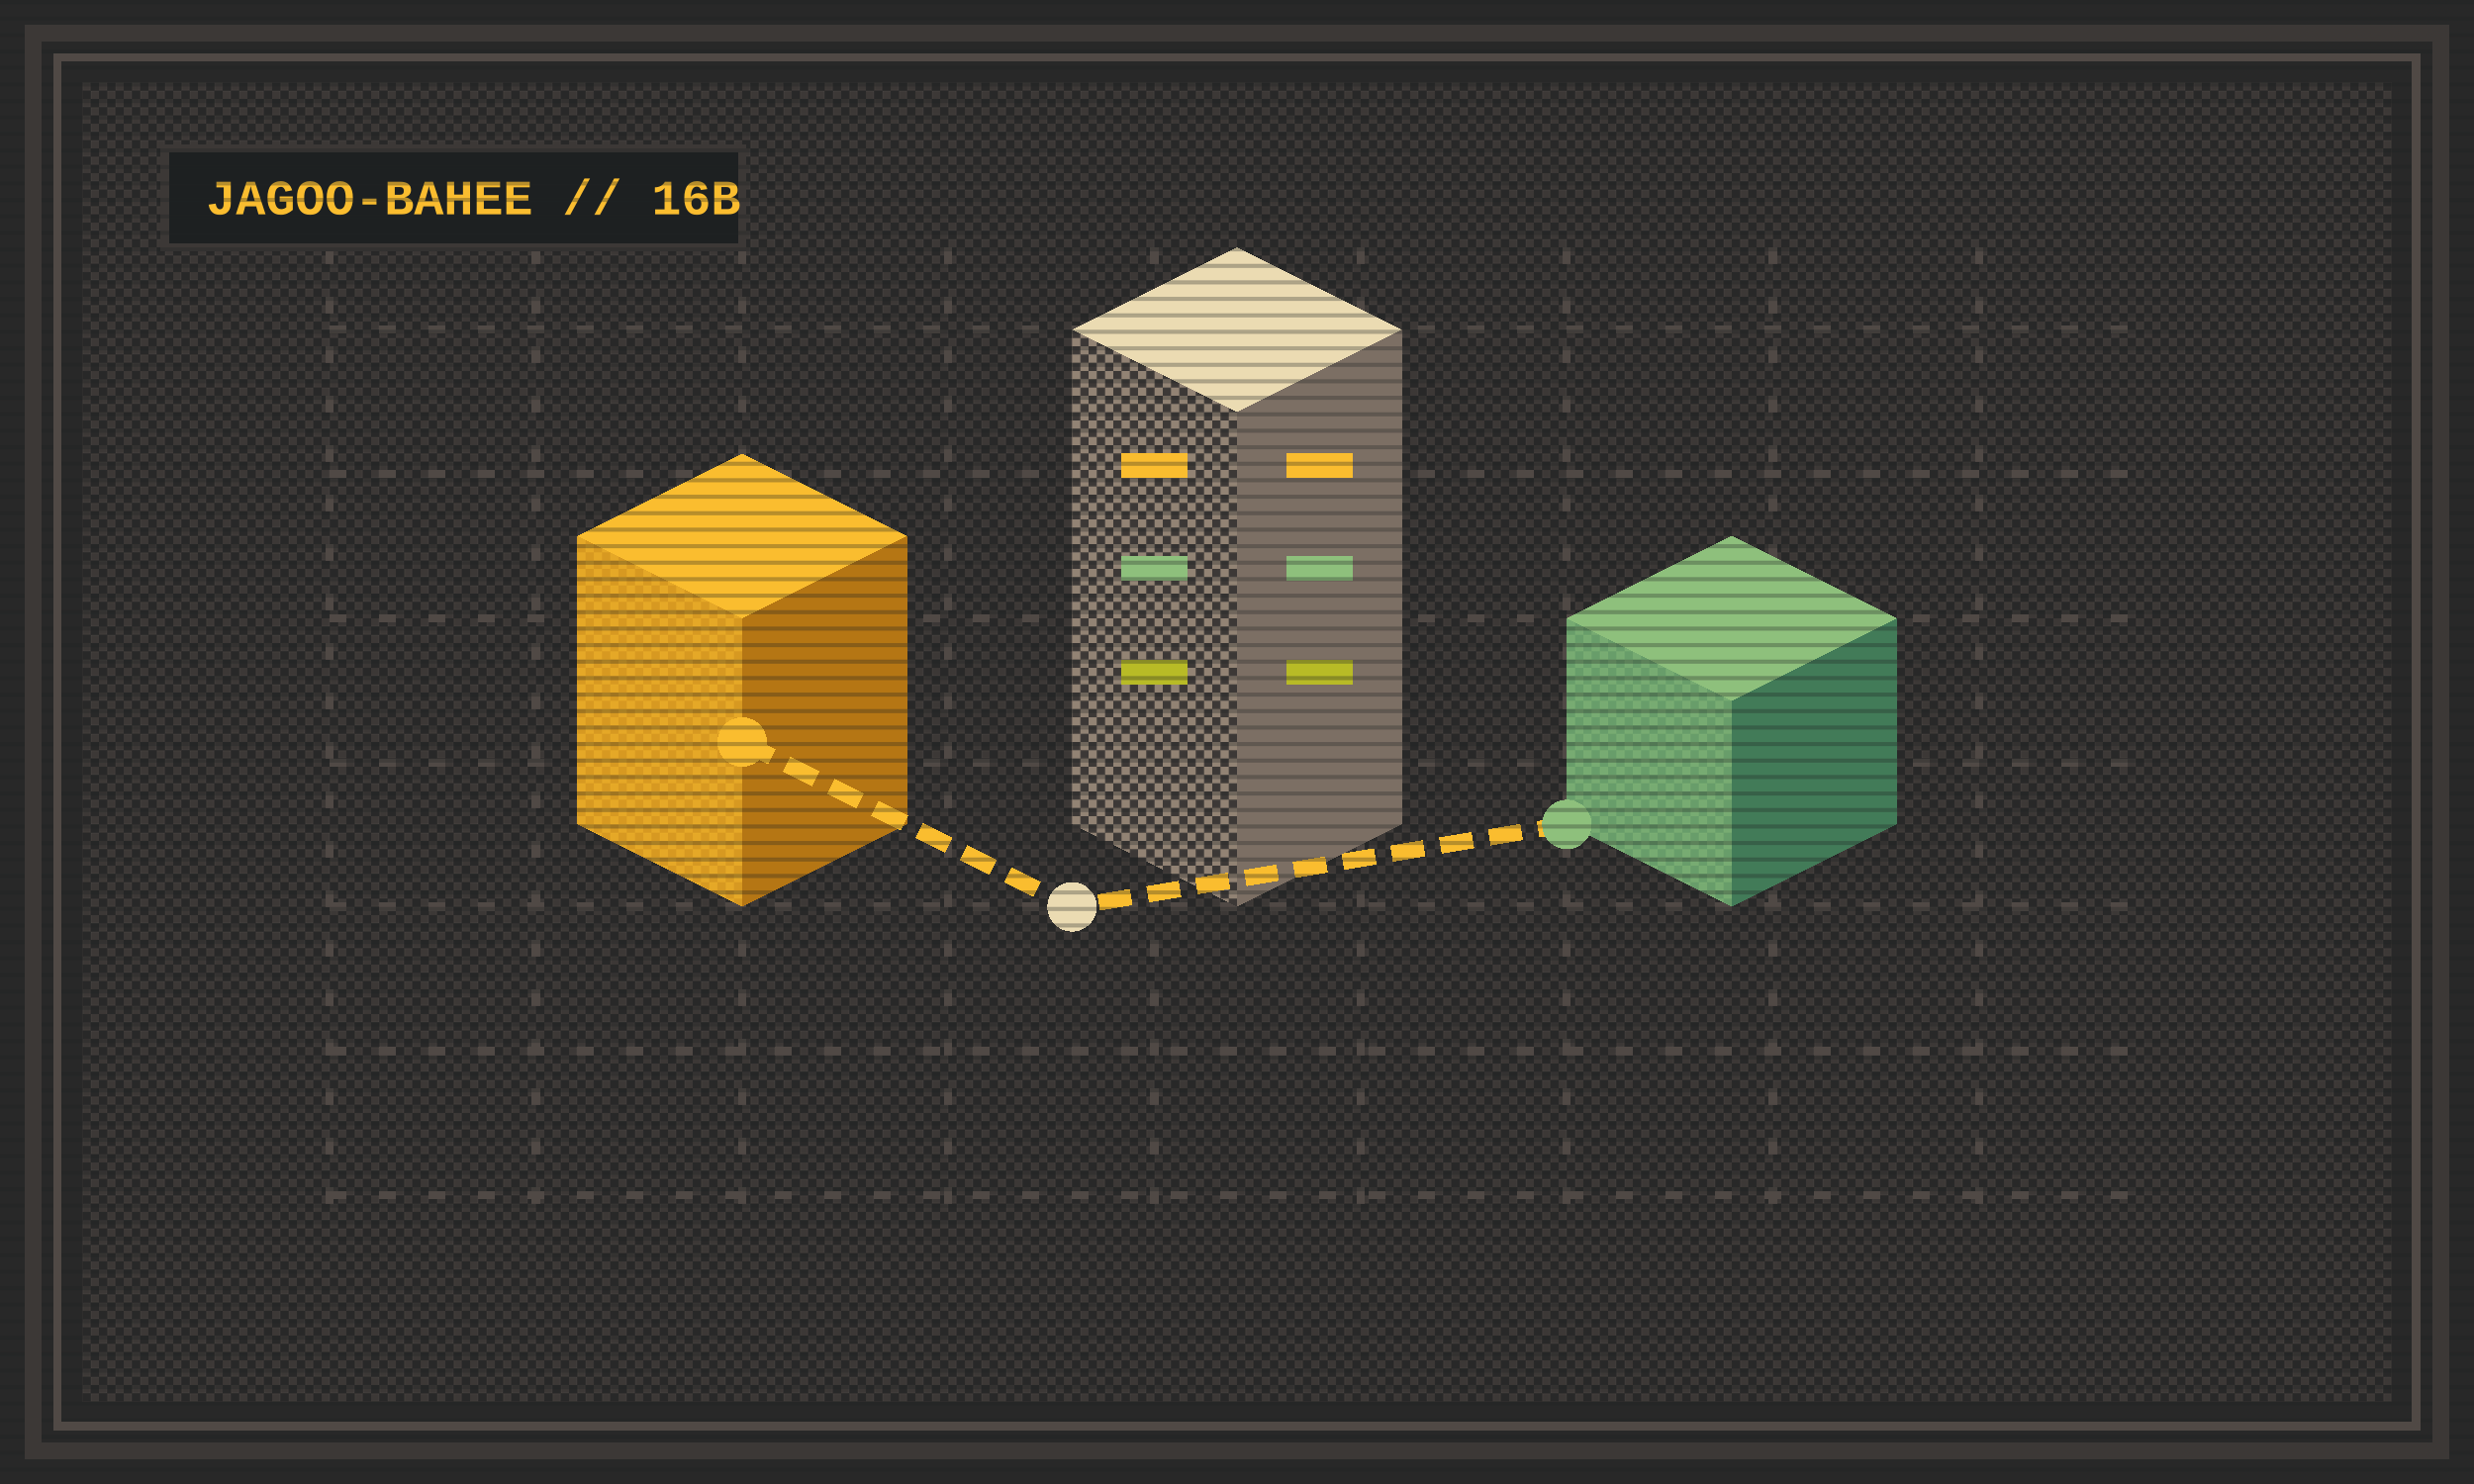
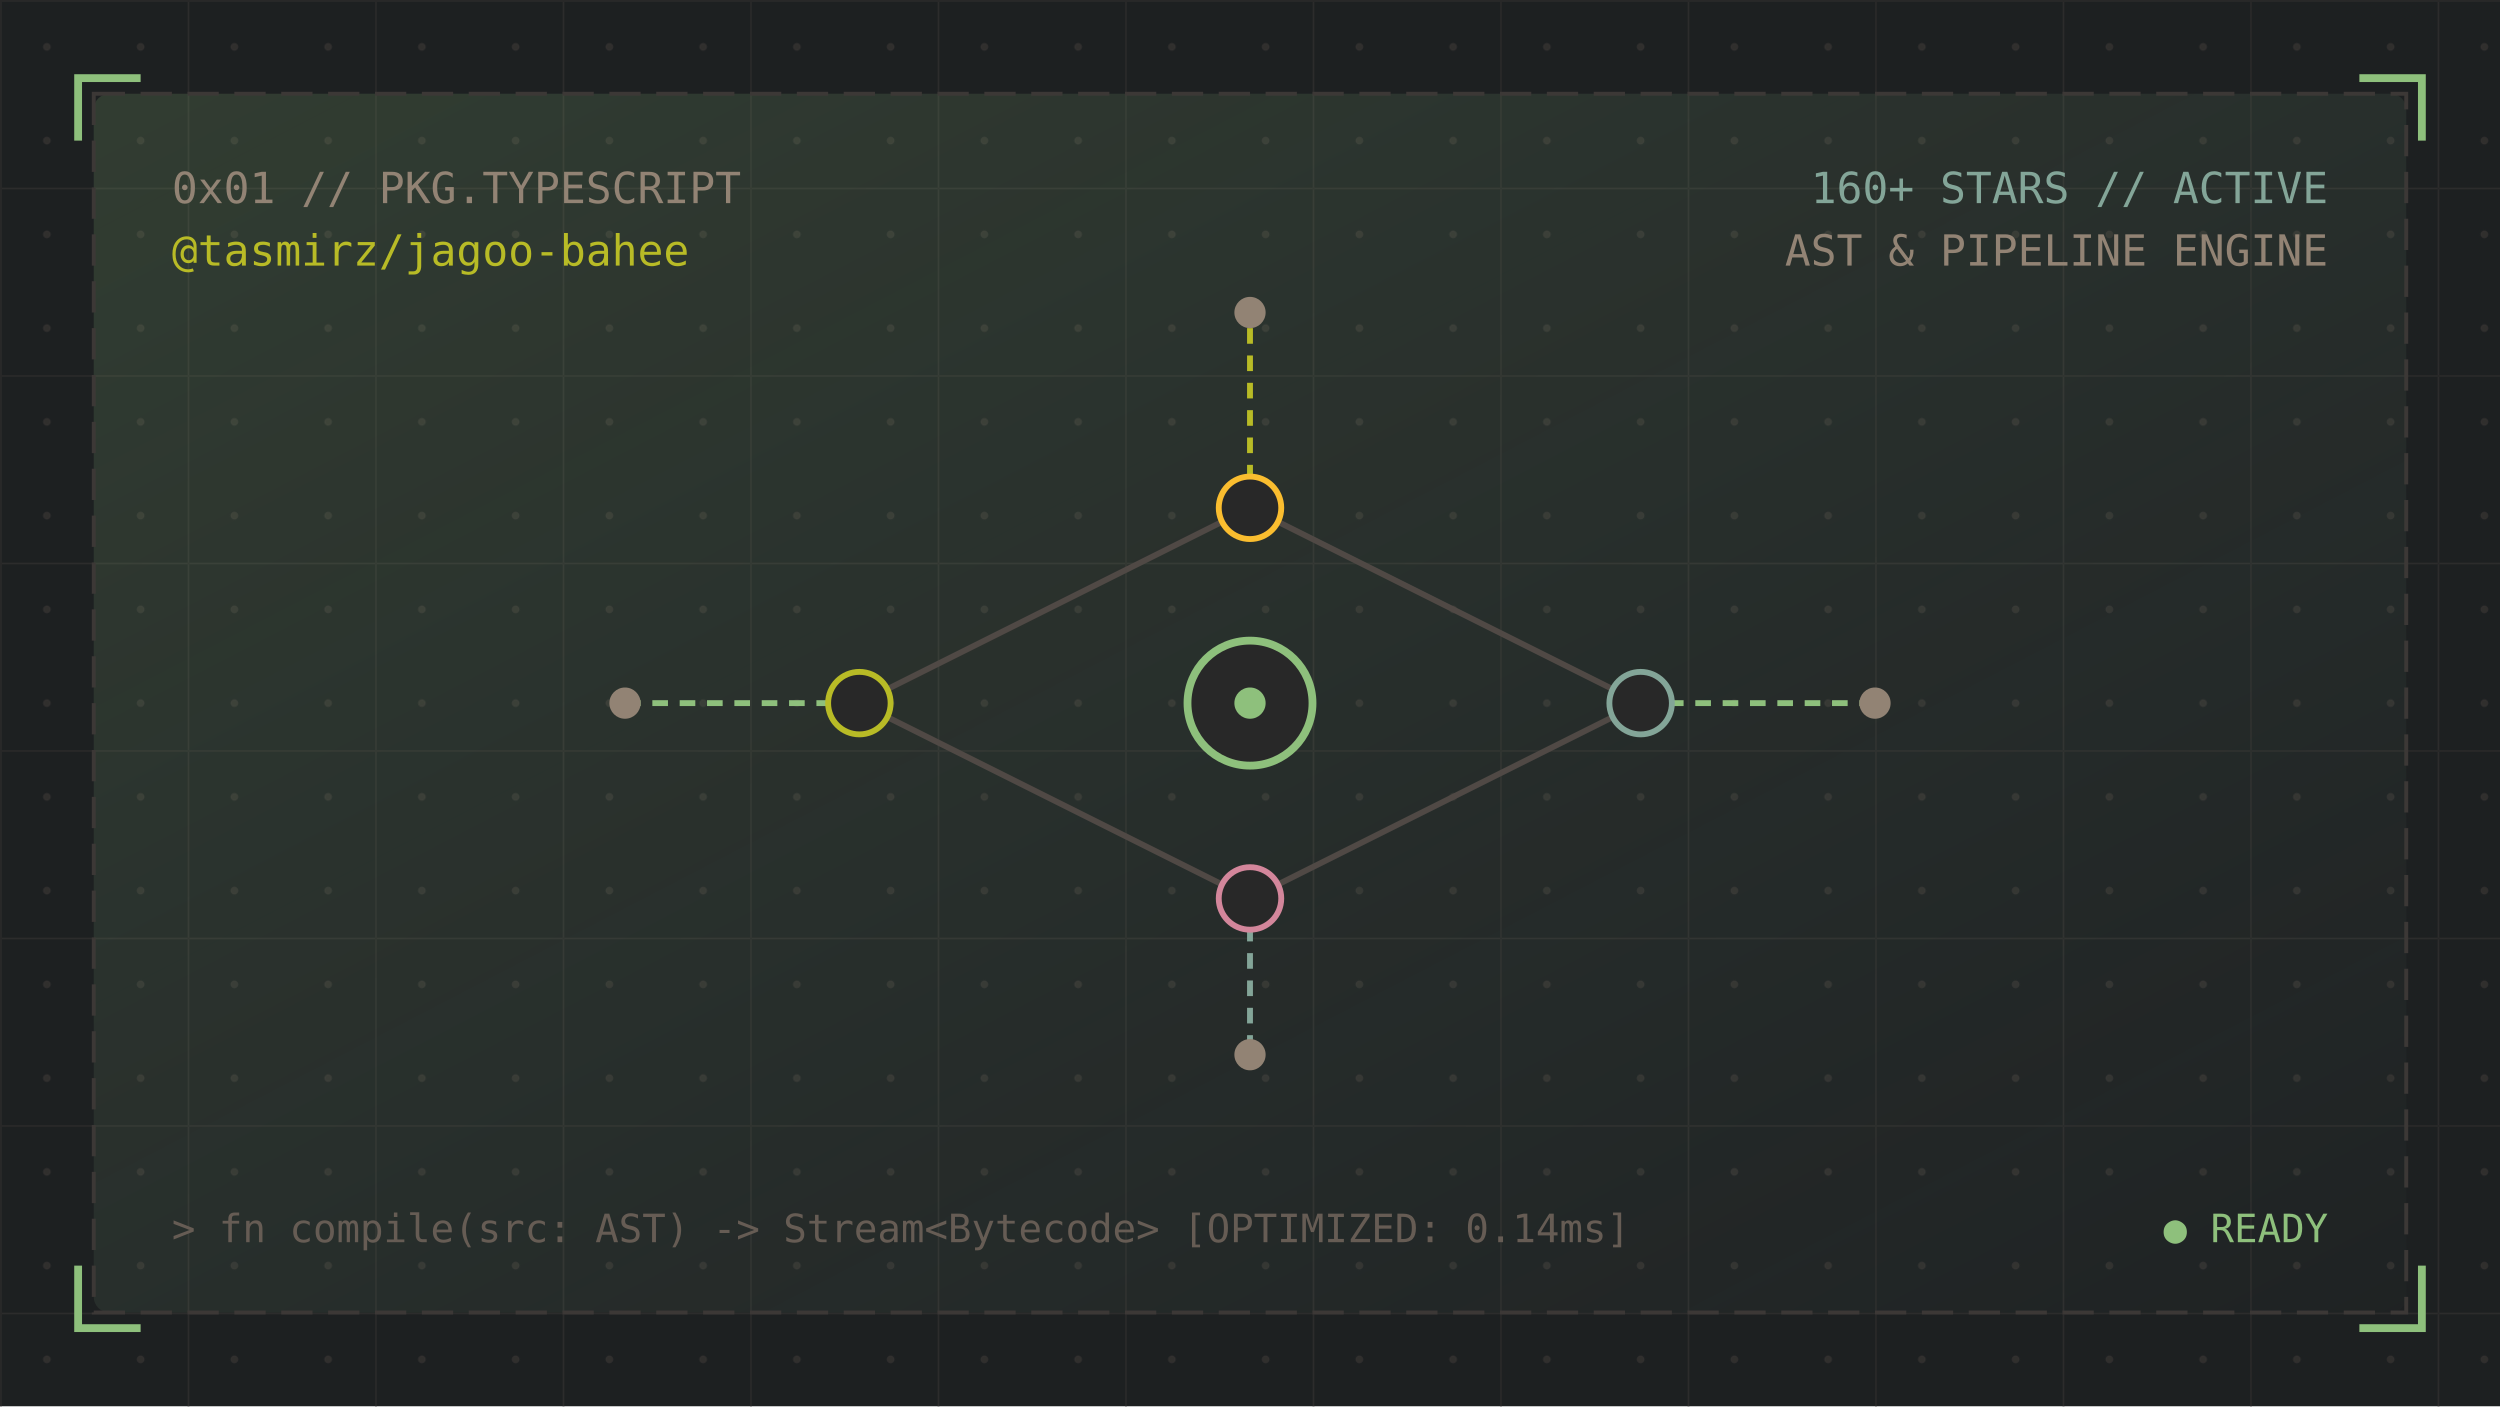
- <svg xmlns="http://www.w3.org/2000/svg" viewBox="0 0 600 360" width="100%" height="100%" shape-rendering="crispEdges">
+ <svg xmlns="http://www.w3.org/2000/svg" viewBox="0 0 640 360" width="100%" height="100%">
  <defs>
-     <pattern id="dither-50" width="4" height="4" patternUnits="userSpaceOnUse">
-       <rect x="0" y="0" width="2" height="2" fill="#3c3836" />
-       <rect x="2" y="2" width="2" height="2" fill="#3c3836" />
+     <pattern id="grid-dots" width="24" height="24" patternUnits="userSpaceOnUse">
+       <circle cx="12" cy="12" r="1" fill="#3c3836" />
    </pattern>
-     <pattern id="dither-25" width="4" height="4" patternUnits="userSpaceOnUse">
-       <rect x="0" y="0" width="2" height="2" fill="#504945" />
+     <pattern id="grid-cad" width="48" height="48" patternUnits="userSpaceOnUse">
+       <path d="M 48 0 L 0 0 0 48" fill="none" stroke="#282828" stroke-width="1" />
    </pattern>
-     <pattern id="dither-green" width="4" height="4" patternUnits="userSpaceOnUse">
-       <rect x="0" y="0" width="2" height="2" fill="#b8bb26" opacity="0.4" />
-       <rect x="2" y="2" width="2" height="2" fill="#b8bb26" opacity="0.4" />
-     </pattern>
-     <pattern id="dither-amber" width="4" height="4" patternUnits="userSpaceOnUse">
-       <rect x="0" y="0" width="2" height="2" fill="#fabd2f" opacity="0.4" />
-       <rect x="2" y="2" width="2" height="2" fill="#fabd2f" opacity="0.4" />
-     </pattern>
-     <pattern id="dither-aqua" width="4" height="4" patternUnits="userSpaceOnUse">
-       <rect x="0" y="0" width="2" height="2" fill="#8ec07c" opacity="0.4" />
-       <rect x="2" y="2" width="2" height="2" fill="#8ec07c" opacity="0.4" />
-     </pattern>
-     <pattern id="dither-purple" width="4" height="4" patternUnits="userSpaceOnUse">
-       <rect x="0" y="0" width="2" height="2" fill="#d3869b" opacity="0.4" />
-       <rect x="2" y="2" width="2" height="2" fill="#d3869b" opacity="0.4" />
-     </pattern>
-     <pattern id="scanlines" width="4" height="4" patternUnits="userSpaceOnUse">
-       <rect x="0" y="0" width="4" height="1" fill="#1d2021" opacity="0.3" />
-     </pattern>
+     <linearGradient id="fade-glow-aqua" x1="0%" y1="0%" x2="100%" y2="100%">
+       <stop offset="0%" stop-color="#8ec07c" stop-opacity="0.18" />
+       <stop offset="100%" stop-color="#83a598" stop-opacity="0.02" />
+     </linearGradient>
  </defs>
-   <rect width="600" height="360" fill="#282828" />
-   <rect x="20" y="20" width="560" height="320" fill="url(#dither-50)" />
-   <g stroke="#504945" stroke-width="2">
-     <line x1="80" y1="60" x2="80" y2="300" stroke-dasharray="4,8" />
-     <line x1="130" y1="60" x2="130" y2="300" stroke-dasharray="4,8" />
-     <line x1="180" y1="60" x2="180" y2="300" stroke-dasharray="4,8" />
-     <line x1="230" y1="60" x2="230" y2="300" stroke-dasharray="4,8" />
-     <line x1="280" y1="60" x2="280" y2="300" stroke-dasharray="4,8" />
-     <line x1="330" y1="60" x2="330" y2="300" stroke-dasharray="4,8" />
-     <line x1="380" y1="60" x2="380" y2="300" stroke-dasharray="4,8" />
-     <line x1="430" y1="60" x2="430" y2="300" stroke-dasharray="4,8" />
-     <line x1="480" y1="60" x2="480" y2="300" stroke-dasharray="4,8" />
-     <line x1="80" y1="80" x2="520" y2="80" stroke-dasharray="4,8" />
-     <line x1="80" y1="115" x2="520" y2="115" stroke-dasharray="4,8" />
-     <line x1="80" y1="150" x2="520" y2="150" stroke-dasharray="4,8" />
-     <line x1="80" y1="185" x2="520" y2="185" stroke-dasharray="4,8" />
-     <line x1="80" y1="220" x2="520" y2="220" stroke-dasharray="4,8" />
-     <line x1="80" y1="255" x2="520" y2="255" stroke-dasharray="4,8" />
-     <line x1="80" y1="290" x2="520" y2="290" stroke-dasharray="4,8" />
+   <rect width="640" height="360" fill="#1d2021" />
+   <rect width="640" height="360" fill="url(#grid-cad)" />
+   <rect width="640" height="360" fill="url(#grid-dots)" opacity="0.6" />
+   <rect x="24" y="24" width="592" height="312" fill="url(#fade-glow-aqua)" rx="4" />
+   <rect x="24" y="24" width="592" height="312" fill="none" stroke="#3c3836" stroke-width="1" stroke-dasharray="8 4" />
+   <path d="M 20 36 L 20 20 L 36 20" fill="none" stroke="#8ec07c" stroke-width="2" />
+   <path d="M 620 36 L 620 20 L 604 20" fill="none" stroke="#8ec07c" stroke-width="2" />
+   <path d="M 20 324 L 20 340 L 36 340" fill="none" stroke="#8ec07c" stroke-width="2" />
+   <path d="M 620 324 L 620 340 L 604 340" fill="none" stroke="#8ec07c" stroke-width="2" />
+   <g font-family="ui-monospace, SFMono-Regular, Menlo, Monaco, Consolas, monospace" font-size="11" fill="#928374">
+     <text x="44" y="52">0x01 // PKG.TYPESCRIPT</text>
+     <text x="44" y="68" fill="#b8bb26">@tasmirz/jagoo-bahee</text>
+     <text x="596" y="52" text-anchor="end" fill="#83a598">160+ STARS // ACTIVE</text>
+     <text x="596" y="68" text-anchor="end">AST &amp; PIPELINE ENGINE</text>
  </g>
-   <g transform="translate(140, 110)">
-     <polygon points="40,0 80,20 40,40 0,20" fill="#fabd2f" />
-     <polygon points="0,20 40,40 40,110 0,90" fill="#d79921" />
-     <polygon points="40,40 80,20 80,90 40,110" fill="#b57614" />
-     <polygon points="0,20 40,40 40,110 0,90" fill="url(#dither-amber)" />
+   <g transform="translate(60, 40)">
+     <path d="M 160 140 L 260 90 L 360 140 L 260 190 Z" fill="none" stroke="#504945" stroke-width="1.5" />
+     <path d="M 100 140 L 160 140" fill="none" stroke="#8ec07c" stroke-width="1.5" stroke-dasharray="4 3" />
+     <path d="M 360 140 L 420 140" fill="none" stroke="#8ec07c" stroke-width="1.5" stroke-dasharray="4 3" />
+     <path d="M 260 90 L 260 40" fill="none" stroke="#b8bb26" stroke-width="1.5" stroke-dasharray="4 3" />
+     <path d="M 260 190 L 260 230" fill="none" stroke="#83a598" stroke-width="1.5" stroke-dasharray="4 3" />
+     <circle cx="260" cy="140" r="16" fill="#282828" stroke="#8ec07c" stroke-width="2" />
+     <circle cx="260" cy="140" r="4" fill="#8ec07c" />
+     <circle cx="160" cy="140" r="8" fill="#282828" stroke="#b8bb26" stroke-width="1.5" />
+     <circle cx="360" cy="140" r="8" fill="#282828" stroke="#83a598" stroke-width="1.5" />
+     <circle cx="260" cy="90" r="8" fill="#282828" stroke="#fabd2f" stroke-width="1.5" />
+     <circle cx="260" cy="190" r="8" fill="#282828" stroke="#d3869b" stroke-width="1.5" />
+     <circle cx="100" cy="140" r="4" fill="#928374" />
+     <circle cx="420" cy="140" r="4" fill="#928374" />
+     <circle cx="260" cy="40" r="4" fill="#928374" />
+     <circle cx="260" cy="230" r="4" fill="#928374" />
  </g>
-   <g transform="translate(260, 60)">
-     <polygon points="40,0 80,20 40,40 0,20" fill="#ebdbb2" />
-     <polygon points="0,20 40,40 40,160 0,140" fill="#928374" />
-     <polygon points="40,40 80,20 80,140 40,160" fill="#7c6f64" />
-     <polygon points="0,20 40,40 40,160 0,140" fill="url(#dither-50)" />
-     <rect x="12" y="50" width="16" height="6" fill="#fabd2f" />
-     <rect x="12" y="75" width="16" height="6" fill="#8ec07c" />
-     <rect x="12" y="100" width="16" height="6" fill="#b8bb26" />
-     <rect x="52" y="50" width="16" height="6" fill="#fabd2f" />
-     <rect x="52" y="75" width="16" height="6" fill="#8ec07c" />
-     <rect x="52" y="100" width="16" height="6" fill="#b8bb26" />
+   <g font-family="ui-monospace, SFMono-Regular, Menlo, Monaco, Consolas, monospace" font-size="10" fill="#665c54">
+     <text x="44" y="318">&gt; fn compile(src: AST) -&gt; Stream&lt;Bytecode&gt; [OPTIMIZED: 0.14ms]</text>
+     <text x="596" y="318" text-anchor="end" fill="#8ec07c">● READY</text>
  </g>
-   <g transform="translate(380, 130)">
-     <polygon points="40,0 80,20 40,40 0,20" fill="#8ec07c" />
-     <polygon points="0,20 40,40 40,90 0,70" fill="#689d6a" />
-     <polygon points="40,40 80,20 80,70 40,90" fill="#427b58" />
-     <polygon points="0,20 40,40 40,90 0,70" fill="url(#dither-aqua)" />
-   </g>
-   <path d="M 180 180 L 260 220 L 380 200" fill="none" stroke="#fabd2f" stroke-width="4" stroke-dasharray="8,4" />
-   <circle cx="180" cy="180" r="6" fill="#fabd2f" />
-   <circle cx="260" cy="220" r="6" fill="#ebdbb2" />
-   <circle cx="380" cy="200" r="6" fill="#8ec07c" />
-   <rect x="40" y="36" width="140" height="24" fill="#1d2021" stroke="#3c3836" stroke-width="2" />
-   <text x="50" y="52" font-family="'Courier New', monospace" font-size="12" font-weight="bold" fill="#fabd2f">JAGOO-BAHEE // 16B</text>
-   <rect width="600" height="360" fill="url(#scanlines)" pointer-events="none" />
-   <rect x="8" y="8" width="584" height="344" fill="none" stroke="#3c3836" stroke-width="4" />
-   <rect x="14" y="14" width="572" height="332" fill="none" stroke="#504945" stroke-width="2" />
</svg>
